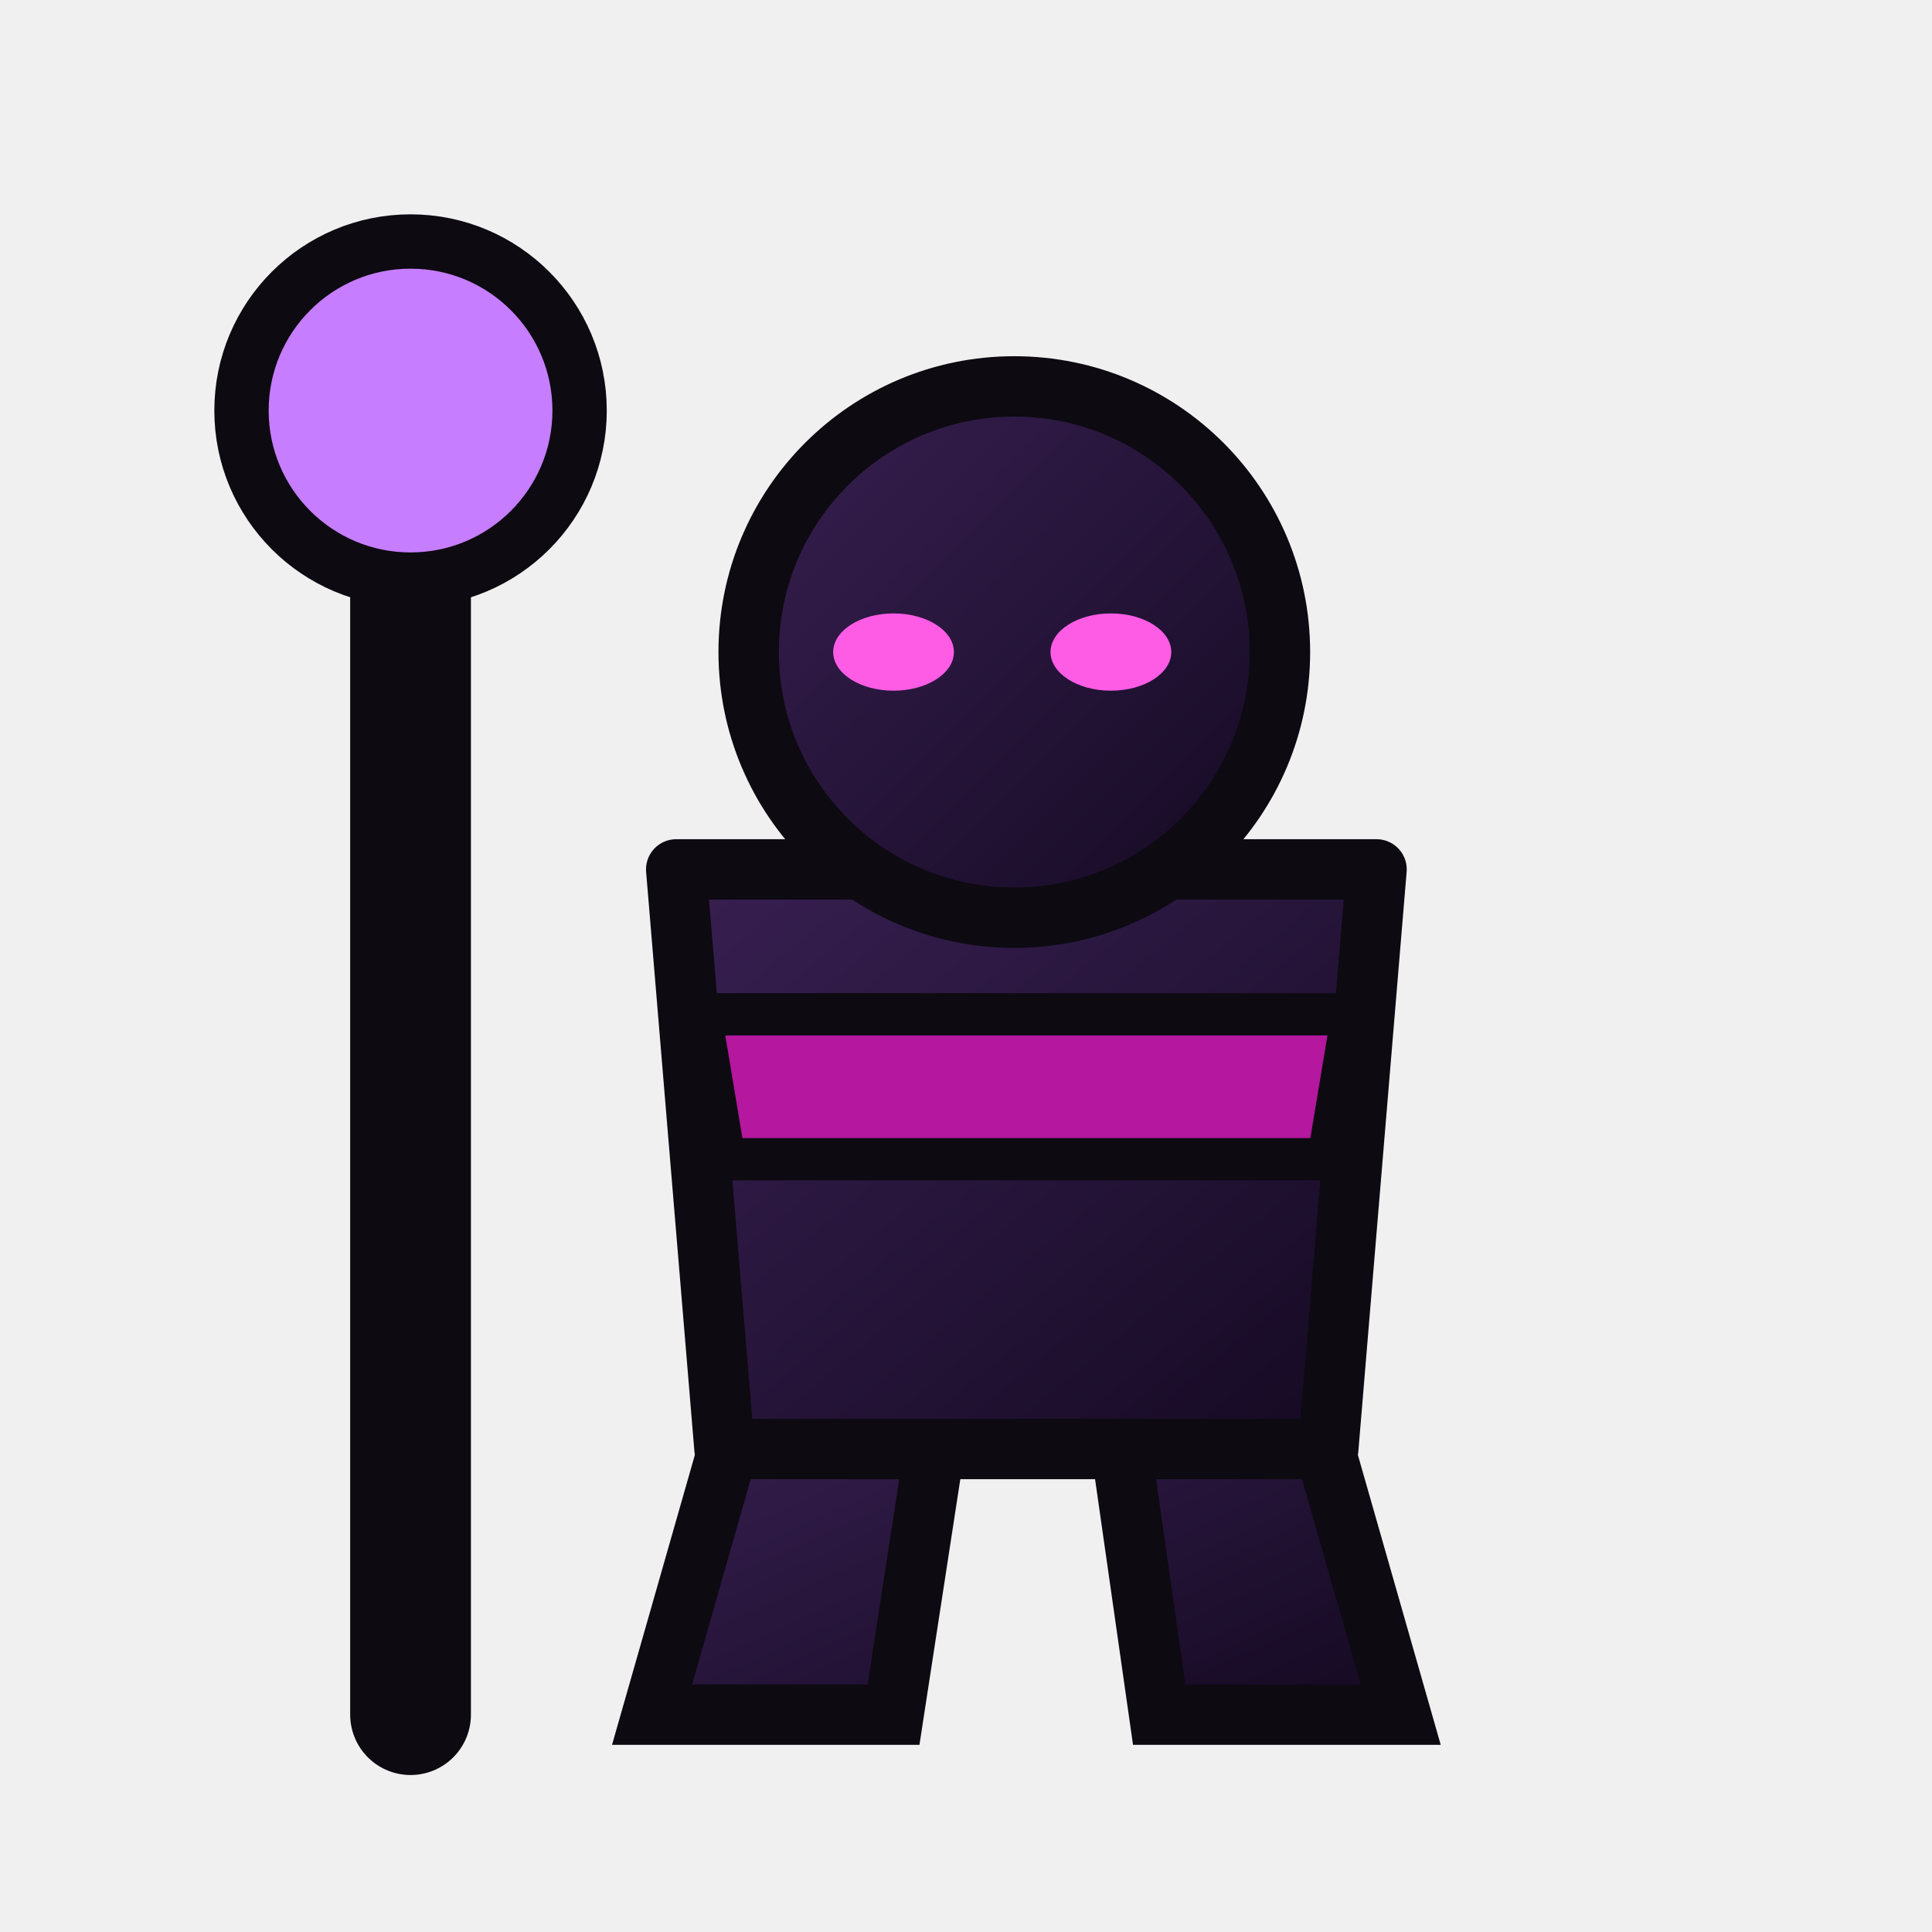
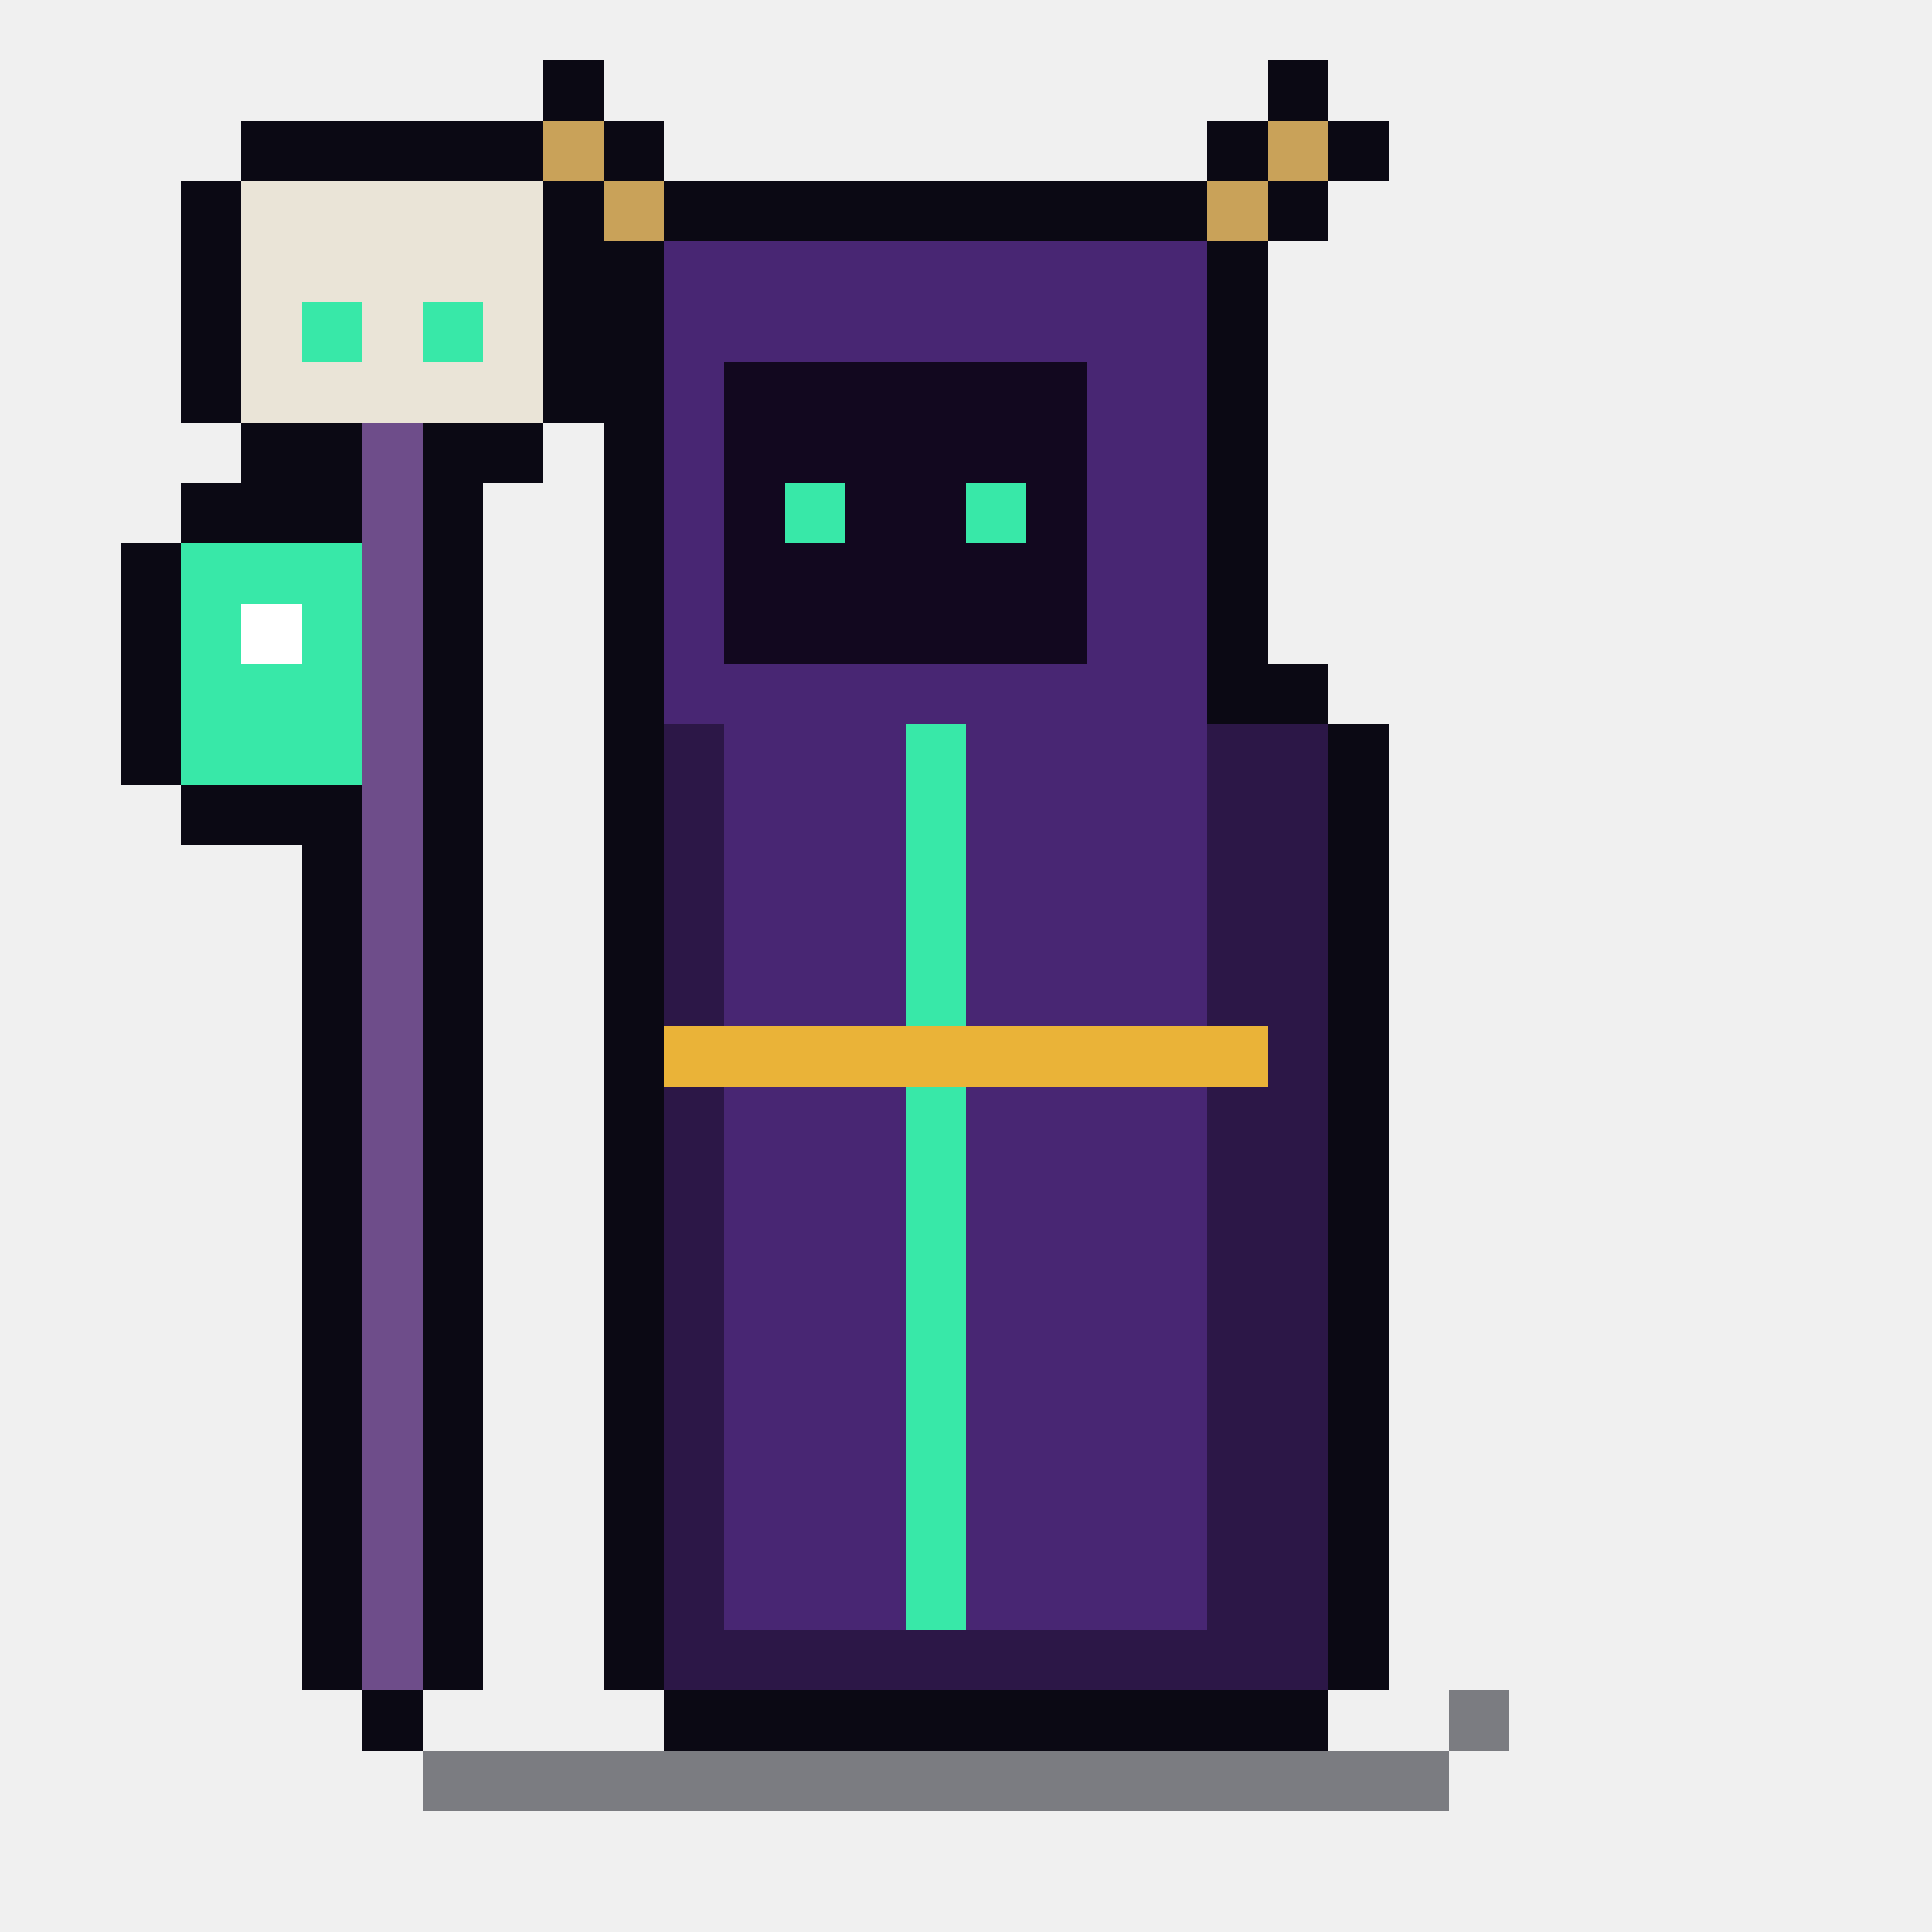
- <svg xmlns="http://www.w3.org/2000/svg" viewBox="0 0 160 160">
-   <defs>
-     <linearGradient id="eb" x1="0" y1="0" x2="1" y2="1">
-       <stop offset="0%" stop-color="#382052" />
-       <stop offset="100%" stop-color="#140921" />
-     </linearGradient>
-   </defs>
-   <line x1="34" y1="142" x2="34" y2="42" stroke="#0d0a12" stroke-width="10" stroke-linecap="round" />
-   <circle cx="34" cy="34" r="14" fill="#c77dff" stroke="#0d0a12" stroke-width="4.5" />
-   <path d="M62 114 L54 142 L74 142 L78 116 Z M92 114 L96 142 L116 142 L108 114 Z" fill="url(#eb)" stroke="#0d0a12" stroke-width="5" />
-   <path d="M56 72 L114 72 L110 120 L60 120 Z" fill="url(#eb)" stroke="#0d0a12" stroke-width="5" stroke-linejoin="round" />
-   <path d="M58 84 L112 84 L110 96 L60 96 Z" fill="#b5179e" stroke="#0d0a12" stroke-width="3.5" />
-   <circle cx="84" cy="54" r="22" fill="url(#eb)" stroke="#0d0a12" stroke-width="5" />
-   <ellipse cx="74" cy="54" rx="5" ry="3.2" fill="#ff5ce6" />
-   <ellipse cx="92" cy="54" rx="5" ry="3.2" fill="#ff5ce6" />
+ <svg xmlns="http://www.w3.org/2000/svg" width="128" height="128" viewBox="0 0 32 32" shape-rendering="crispEdges">
+   <rect x="9" y="1" width="1" height="1" fill="#0b0914" />
+   <rect x="21" y="1" width="1" height="1" fill="#0b0914" />
+   <rect x="4" y="2" width="5" height="1" fill="#0b0914" />
+   <rect x="9" y="2" width="1" height="1" fill="#c9a259" />
+   <rect x="10" y="2" width="1" height="1" fill="#0b0914" />
+   <rect x="20" y="2" width="1" height="1" fill="#0b0914" />
+   <rect x="21" y="2" width="1" height="1" fill="#c9a259" />
+   <rect x="22" y="2" width="1" height="1" fill="#0b0914" />
+   <rect x="3" y="3" width="1" height="4" fill="#0b0914" />
+   <rect x="4" y="3" width="5" height="2" fill="#eae4d7" />
+   <rect x="9" y="3" width="1" height="4" fill="#0b0914" />
+   <rect x="10" y="3" width="1" height="1" fill="#c9a259" />
+   <rect x="11" y="3" width="9" height="1" fill="#0b0914" />
+   <rect x="20" y="3" width="1" height="1" fill="#c9a259" />
+   <rect x="21" y="3" width="1" height="1" fill="#0b0914" />
+   <rect x="10" y="4" width="1" height="24" fill="#0b0914" />
+   <rect x="11" y="4" width="9" height="2" fill="#482673" />
+   <rect x="20" y="4" width="1" height="8" fill="#0b0914" />
+   <rect x="4" y="5" width="1" height="2" fill="#eae4d7" />
+   <rect x="5" y="5" width="1" height="1" fill="#38e8a8" />
+   <rect x="6" y="5" width="1" height="2" fill="#eae4d7" />
+   <rect x="7" y="5" width="1" height="1" fill="#38e8a8" />
+   <rect x="8" y="5" width="1" height="2" fill="#eae4d7" />
+   <rect x="5" y="6" width="1" height="1" fill="#eae4d7" />
+   <rect x="7" y="6" width="1" height="1" fill="#eae4d7" />
+   <rect x="11" y="6" width="1" height="6" fill="#482673" />
+   <rect x="12" y="6" width="6" height="2" fill="#12081f" />
+   <rect x="18" y="6" width="2" height="11" fill="#482673" />
+   <rect x="4" y="7" width="2" height="2" fill="#0b0914" />
+   <rect x="6" y="7" width="1" height="21" fill="#6e4d8a" />
+   <rect x="7" y="7" width="2" height="1" fill="#0b0914" />
+   <rect x="3" y="8" width="1" height="1" fill="#0b0914" />
+   <rect x="7" y="8" width="1" height="20" fill="#0b0914" />
+   <rect x="12" y="8" width="1" height="3" fill="#12081f" />
+   <rect x="13" y="8" width="1" height="1" fill="#38e8a8" />
+   <rect x="14" y="8" width="2" height="3" fill="#12081f" />
+   <rect x="16" y="8" width="1" height="1" fill="#38e8a8" />
+   <rect x="17" y="8" width="1" height="3" fill="#12081f" />
+   <rect x="2" y="9" width="1" height="4" fill="#0b0914" />
+   <rect x="3" y="9" width="3" height="1" fill="#38e8a8" />
+   <rect x="13" y="9" width="1" height="2" fill="#12081f" />
+   <rect x="16" y="9" width="1" height="2" fill="#12081f" />
+   <rect x="3" y="10" width="1" height="3" fill="#38e8a8" />
+   <rect x="4" y="10" width="1" height="1" fill="#ffffff" />
+   <rect x="5" y="10" width="1" height="3" fill="#38e8a8" />
+   <rect x="4" y="11" width="1" height="2" fill="#38e8a8" />
+   <rect x="12" y="11" width="6" height="1" fill="#482673" />
+   <rect x="21" y="11" width="1" height="1" fill="#0b0914" />
+   <rect x="11" y="12" width="1" height="5" fill="#2c1747" />
+   <rect x="12" y="12" width="3" height="5" fill="#482673" />
+   <rect x="15" y="12" width="1" height="5" fill="#38e8a8" />
+   <rect x="16" y="12" width="2" height="5" fill="#482673" />
+   <rect x="20" y="12" width="2" height="5" fill="#2c1747" />
+   <rect x="22" y="12" width="1" height="16" fill="#0b0914" />
+   <rect x="3" y="13" width="3" height="1" fill="#0b0914" />
+   <rect x="5" y="14" width="1" height="14" fill="#0b0914" />
+   <rect x="11" y="17" width="10" height="1" fill="#eab338" />
+   <rect x="21" y="17" width="1" height="11" fill="#2c1747" />
+   <rect x="11" y="18" width="1" height="10" fill="#2c1747" />
+   <rect x="12" y="18" width="3" height="9" fill="#482673" />
+   <rect x="15" y="18" width="1" height="9" fill="#38e8a8" />
+   <rect x="16" y="18" width="4" height="9" fill="#482673" />
+   <rect x="20" y="18" width="1" height="10" fill="#2c1747" />
+   <rect x="12" y="27" width="8" height="1" fill="#2c1747" />
+   <rect x="6" y="28" width="1" height="1" fill="#0b0914" />
+   <rect x="11" y="28" width="11" height="1" fill="#0b0914" />
+   <rect x="24" y="28" width="1" height="1" fill="#070912" fill-opacity="0.50" />
+   <rect x="7" y="29" width="17" height="1" fill="#070912" fill-opacity="0.50" />
</svg>
